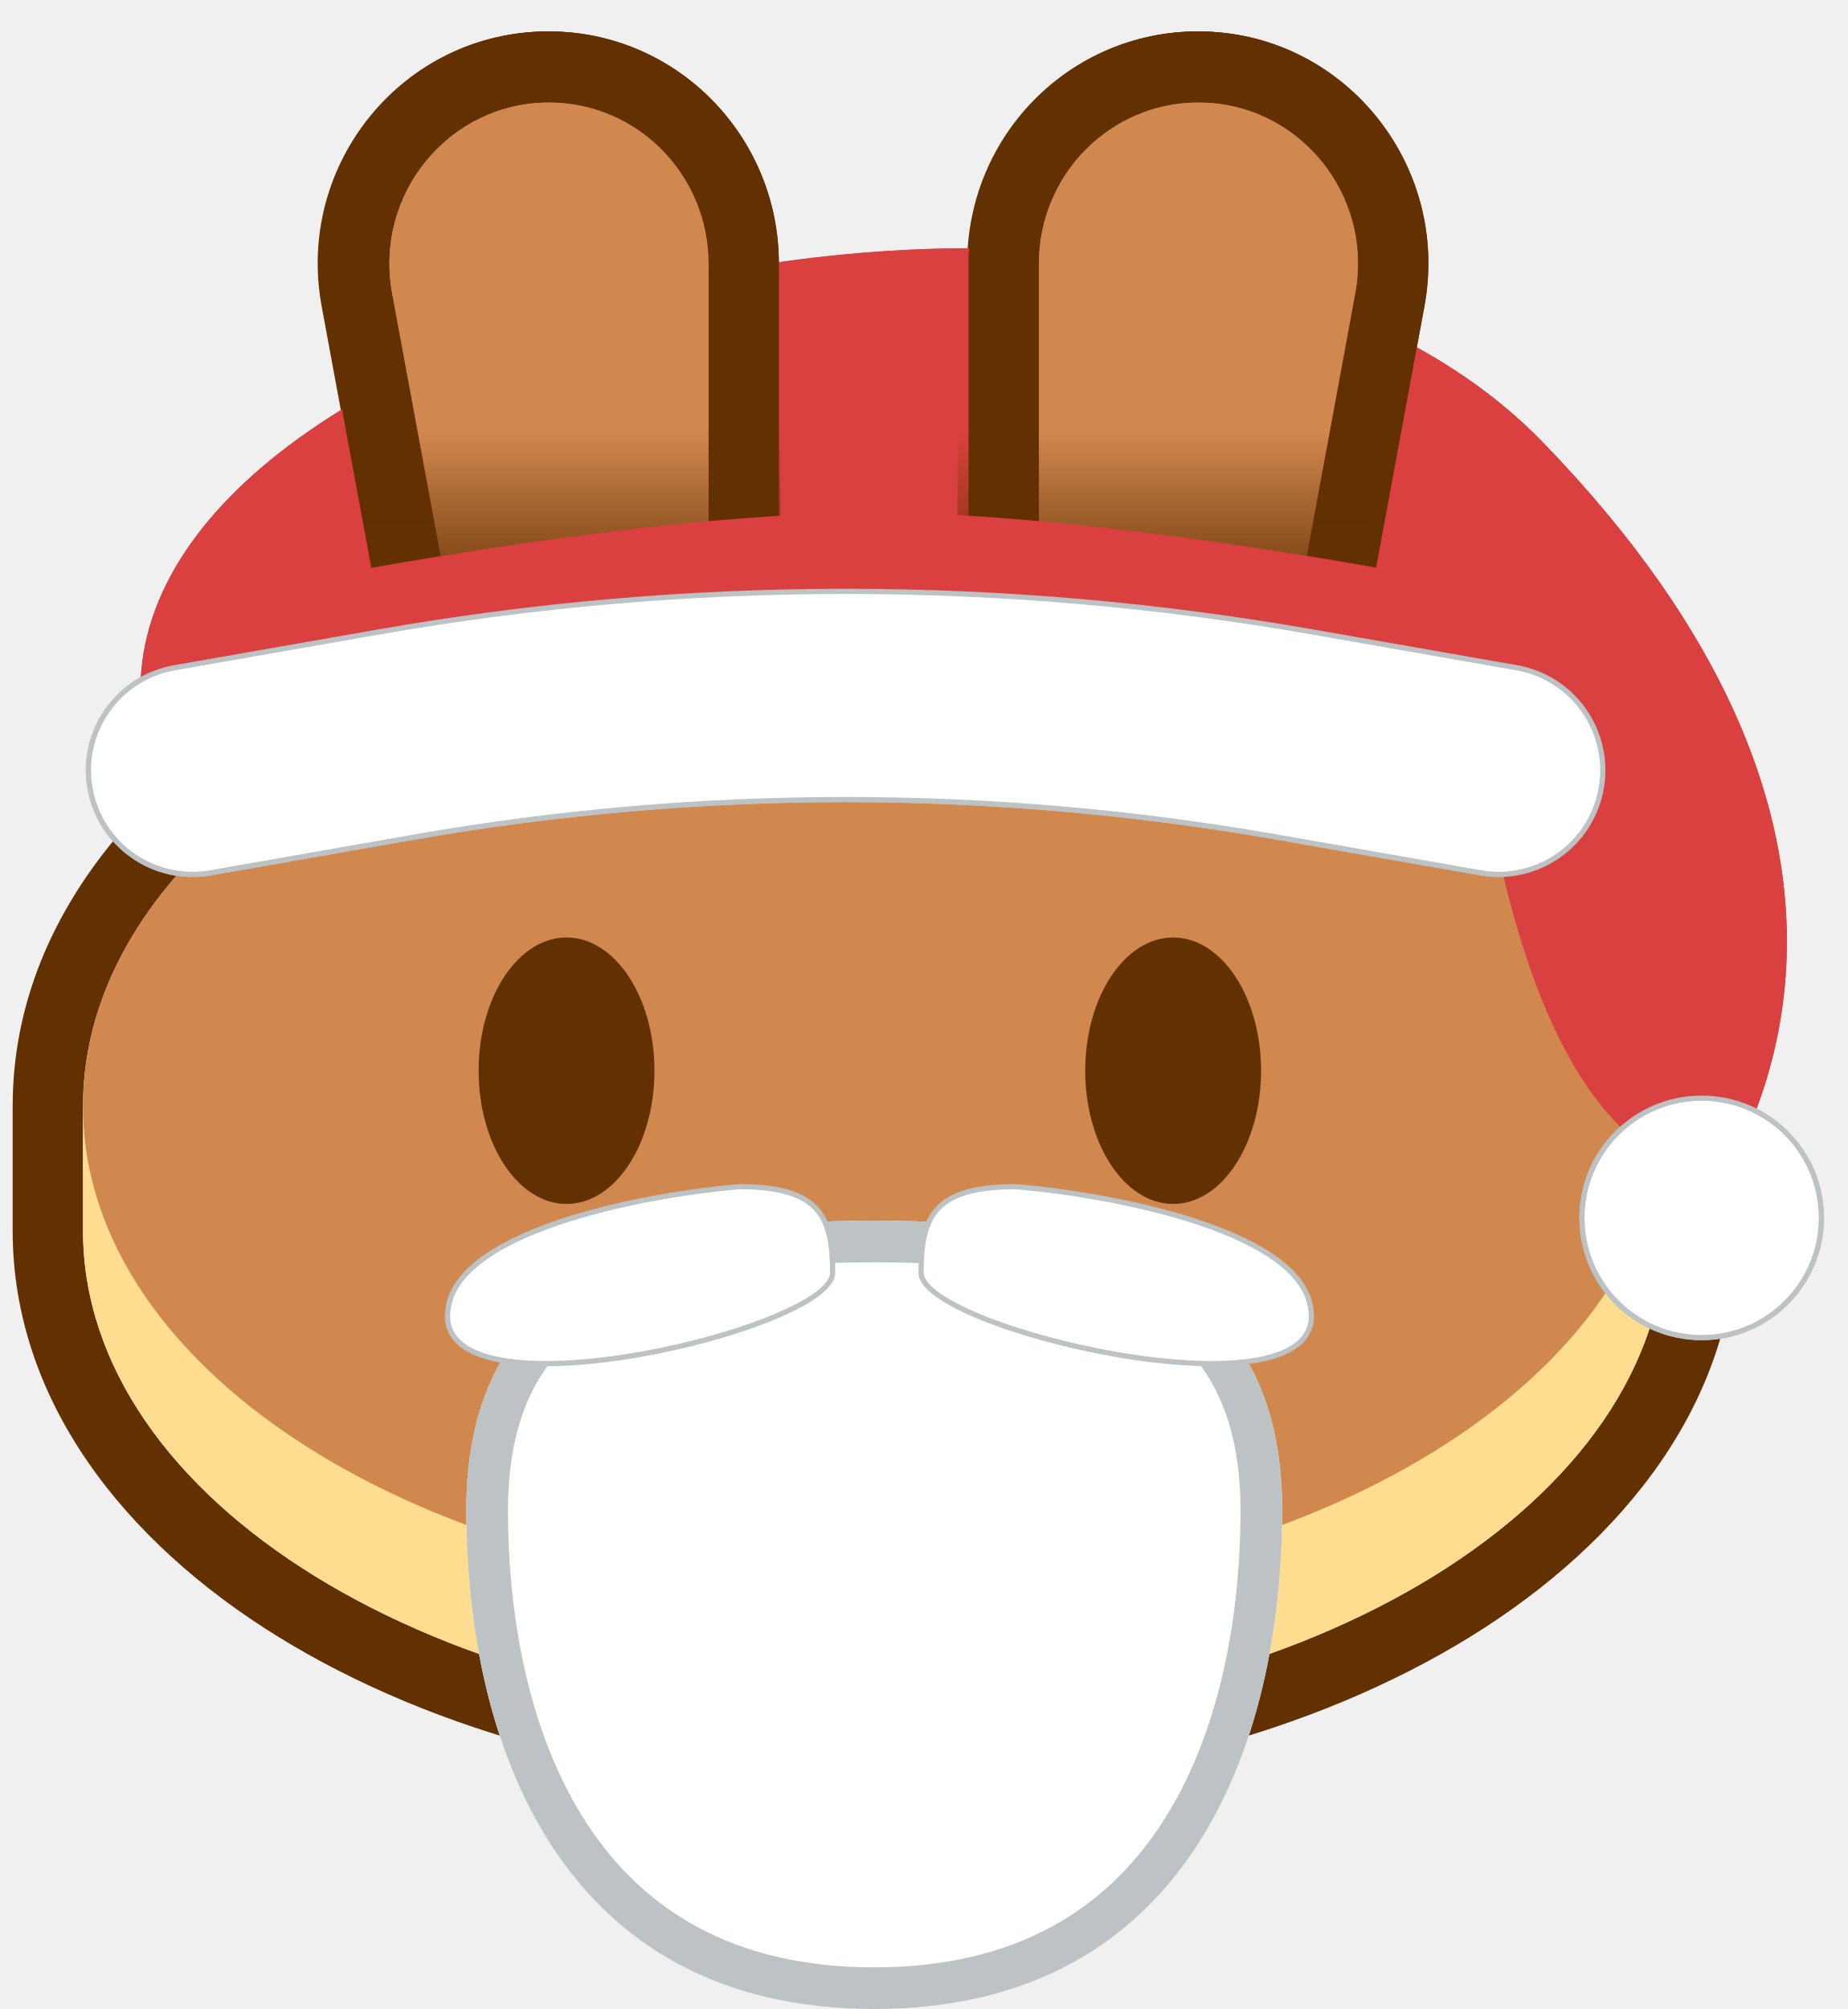
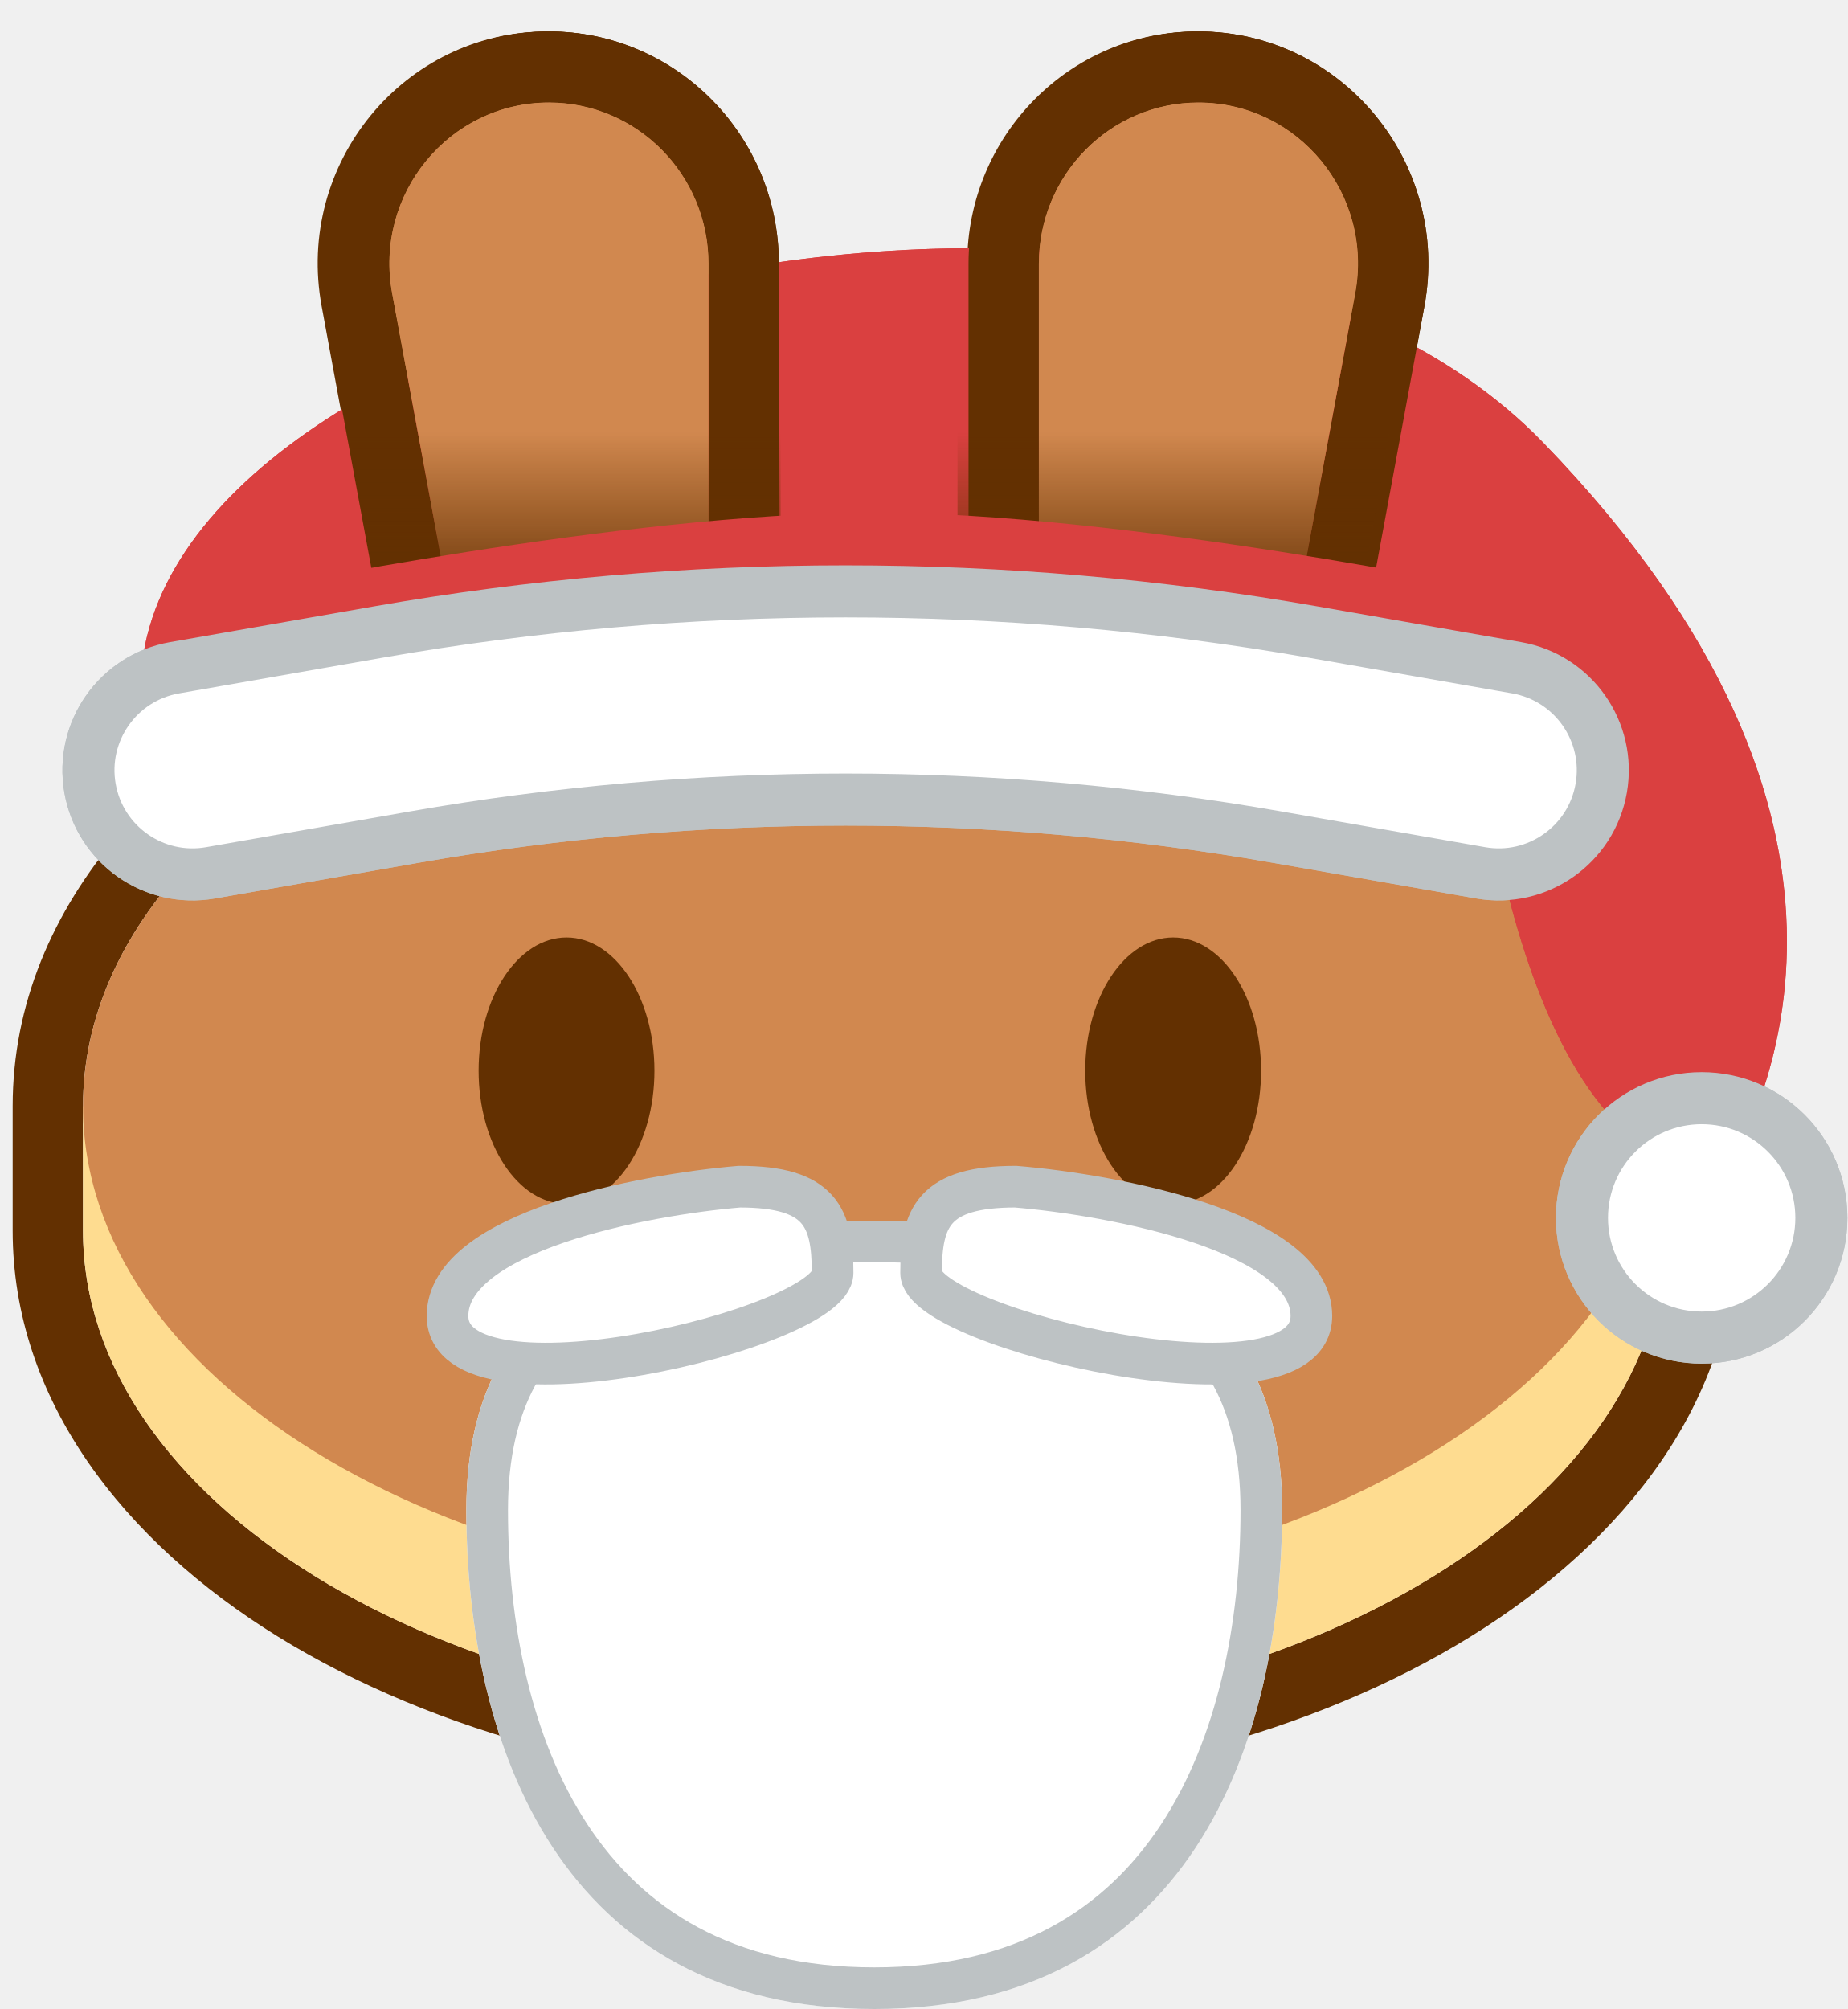
<svg xmlns="http://www.w3.org/2000/svg" xmlns:xlink="http://www.w3.org/1999/xlink" width="355" height="386" fill="none">
-   <style>.B{fillRule:evenodd}.C{fill:#633001}.D{fill:#d1884f}.E{stroke:#bdc2c4}</style>
+   <style>.B{fill-rule:evenodd}.C{fill:#633001}.D{fill:#d1884f}.E{stroke:#bdc2c4}</style>
  <path d="M61.813 58.861C56.738 31.406 77.591 6.042 105.238 6.042c24.398 0 44.176 19.98 44.176 44.627v55.018c6.103-.435 12.304-.659 18.584-.659a261.51 261.51 0 0 1 17.864.608V50.669c0-24.647 19.779-44.627 44.177-44.627 27.647 0 48.5 25.364 43.425 52.819l-11.955 64.671c41.029 18.095 72.053 49.524 72.053 89.016v23.894c0 32.477-21.269 59.668-51.002 78.024-29.965 18.499-70.502 29.496-114.562 29.496s-84.597-10.997-114.562-29.496C23.703 296.11 2.434 268.919 2.434 236.442v-23.894c0-39.283 30.705-70.591 71.388-88.723L61.813 58.861zm184.376 73.167l13.989-75.673c3.523-19.055-10.951-36.659-30.139-36.659-16.934 0-30.661 13.867-30.661 30.973v70.014a239.21 239.21 0 0 0-13.516-1.36 247.56 247.56 0 0 0-17.864-.641c-6.291 0-12.493.236-18.584.694-4.57.344-9.079.813-13.515 1.401V50.669c0-17.106-13.727-30.973-30.661-30.973-19.188 0-33.662 17.604-30.139 36.659l14.035 75.925c-43.877 16.465-73.184 46.254-73.184 80.269v23.894c0 51.841 68.074 93.866 152.048 93.866s152.049-42.025 152.049-93.866v-23.894c0-34.188-29.608-64.108-73.858-80.52z" class="B C" />
  <path fill="#fedc90" d="M320.047 236.442c0 51.841-68.075 93.866-152.049 93.866S15.95 288.283 15.95 236.442v-23.894h304.097v23.894z" />
  <path d="M75.099 56.354c-3.522-19.055 10.951-36.659 30.139-36.659 16.934 0 30.661 13.867 30.661 30.973v70.108c10.348-1.373 21.087-2.095 32.099-2.095 10.757 0 21.254.689 31.38 2.001V50.669c0-17.106 13.727-30.973 30.661-30.973 19.188 0 33.662 17.604 30.139 36.659l-13.989 75.673c44.25 16.412 73.858 46.332 73.858 80.52 0 51.841-68.075 93.867-152.049 93.867S15.95 264.389 15.95 212.548c0-34.015 29.308-63.804 73.185-80.269L75.099 56.354z" class="B D" />
  <path d="M125.762 205.722c0 14.138-7.563 25.6-16.894 25.6s-16.894-11.462-16.894-25.6 7.564-25.6 16.894-25.6 16.894 11.461 16.894 25.6zm116.571 0c0 14.138-7.564 25.6-16.894 25.6s-16.895-11.462-16.895-25.6 7.564-25.6 16.895-25.6 16.894 11.461 16.894 25.6z" class="C" />
  <use fill="#da4040" xlink:href="#F" />
  <mask id="A" width="240" height="114" x="48" y="0" mask-type="alpha" maskUnits="userSpaceOnUse">
    <path fill="#c4c4c4" d="M48 0h240v113.5s-72.275-15.086-120.5-15c-47.844.085-119.5 15-119.5 15V0z" />
  </mask>
  <g mask="url(#A)">
    <use class="B C" xlink:href="#G" />
    <use class="B D" xlink:href="#H" />
    <path fill="url(#D)" d="M73 118h77V83H67l6 35z" />
    <path fill="url(#E)" d="M261 118h-77V83h83l-6 35z" />
  </g>
-   <g fill="#fff" strokeWidth="10" class="E">
+   <g fill="#fff" stroke-width="10" class="E">
    <use class="B" xlink:href="#I" />
    <circle cx="327" cy="234" r="23" />
  </g>
  <use fill="#da4040" xlink:href="#F" />
  <mask id="B" width="240" height="114" x="48" y="0" mask-type="alpha" maskUnits="userSpaceOnUse">
    <path fill="#c4c4c4" d="M48 0h240v113.5s-72.275-15.086-120.5-15c-47.844.085-119.5 15-119.5 15V0z" />
  </mask>
  <g mask="url(#B)">
    <use class="B C" xlink:href="#G" />
    <use class="B D" xlink:href="#H" />
    <path fill="url(#D)" d="M73 118h77V83H67l6 35z" />
    <path fill="url(#E)" d="M261 118h-77V83h83l-6 35z" />
  </g>
-   <g fill="#fff" strokeWidth="10" class="E">
+   <g fill="#fff" stroke-width="10" class="E">
    <use class="B" xlink:href="#I" />
    <circle cx="327" cy="234" r="23" />
  </g>
  <mask id="C" fill="#fff">
    <use xlink:href="#J" />
  </mask>
  <use fill="#fff" xlink:href="#J" />
  <path fill="#bdc2c4" d="M238.382 290.142c0 21.657-4.396 43.876-15.285 60.422C212.518 366.638 195.44 378 168 378v16c32.796 0 54.909-14.046 68.462-34.64 13.242-20.121 17.92-45.832 17.92-69.218h-16zM168 378c-27.44 0-44.518-11.362-55.097-27.436-10.889-16.546-15.285-38.765-15.285-60.422h-16c0 23.386 4.677 49.097 17.92 69.218C113.091 379.954 135.204 394 168 394v-16zm-70.382-87.858c0-10.219 1.986-17.957 5.195-23.883 3.188-5.887 7.814-10.416 13.793-13.902 12.277-7.16 30.077-9.824 51.394-9.824v-16c-21.972 0-43.362 2.618-59.454 12.002-8.206 4.785-15.058 11.343-19.803 20.105-4.724 8.724-7.125 19.198-7.125 31.502h16zM168 242.533c21.317 0 39.117 2.664 51.394 9.824 5.979 3.486 10.605 8.015 13.793 13.902 3.209 5.926 5.195 13.664 5.195 23.883h16c0-12.304-2.401-22.778-7.125-31.502-4.745-8.762-11.597-15.32-19.803-20.105-16.092-9.384-37.482-12.002-59.454-12.002v16z" mask="url(#C)" />
-   <path fill="#fff" strokeWidth="8" d="M86 252.842c0-16.088 37.389-23.265 56.084-24.842 15.579 0 17.916 5.915 17.916 16.562s-74 28.391-74 8.28zm166 0c0-16.088-37.895-23.265-56.842-24.842-15.79 0-18.158 5.915-18.158 16.562s75 28.391 75 8.28z" class="E" />
+   <path fill="#fff" stroke-width="8" d="M86 252.842c0-16.088 37.389-23.265 56.084-24.842 15.579 0 17.916 5.915 17.916 16.562s-74 28.391-74 8.28zm166 0c0-16.088-37.895-23.265-56.842-24.842-15.79 0-18.158 5.915-18.158 16.562s75 28.391 75 8.28z" class="E" />
  <defs>
    <linearGradient id="D" x1="108.5" x2="108.5" y1="118" y2="83" gradientUnits="userSpaceOnUse">
      <stop stop-color="#633001" />
      <stop offset="1" stop-color="#633001" stop-opacity="0" />
    </linearGradient>
    <linearGradient id="E" x1="225.5" x2="225.5" y1="118" y2="83" gradientUnits="userSpaceOnUse">
      <stop stop-color="#633001" />
      <stop offset="1" stop-color="#633001" stop-opacity="0" />
    </linearGradient>
    <path id="F" d="M296.5 85C224.998 11.212 27 57.366 27 132.564h256.177S289.873 225.5 332 225.5c6.072-12.533 36.002-66.712-35.5-140.5z" />
    <path id="G" d="M62.068 58.861C56.993 31.406 77.846 6.042 105.494 6.042c24.397 0 44.176 19.98 44.176 44.627v55.018a261.4 261.4 0 0 1 18.583-.659 261.56 261.56 0 0 1 17.865.608V50.669c0-24.647 19.778-44.627 44.176-44.627 27.647 0 48.5 25.364 43.425 52.819l-11.955 64.671c41.029 18.095 72.053 49.524 72.053 89.016v23.894c0 32.477-21.268 59.668-51.002 78.024-29.965 18.499-70.502 29.496-114.562 29.496s-84.597-10.997-114.562-29.496C23.958 296.11 2.689 268.919 2.689 236.442v-23.894c0-39.283 30.705-70.591 71.388-88.723L62.068 58.861zm184.376 73.167l13.989-75.673c3.523-19.055-10.951-36.659-30.139-36.659-16.934 0-30.661 13.867-30.661 30.973v70.014c-4.437-.575-8.945-1.03-13.515-1.36a247.61 247.61 0 0 0-17.865-.641 247.87 247.87 0 0 0-18.583.694 239.98 239.98 0 0 0-13.516 1.401V50.669c0-17.106-13.727-30.973-30.66-30.973-19.189 0-33.663 17.604-30.14 36.659l14.035 75.925c-43.877 16.465-73.185 46.254-73.185 80.269v23.894c0 51.841 68.075 93.866 152.048 93.866s152.049-42.025 152.049-93.866v-23.894c0-34.188-29.608-64.108-73.858-80.52z" />
    <path id="H" d="M75.354 56.354c-3.522-19.055 10.951-36.659 30.14-36.659 16.933 0 30.66 13.867 30.66 30.973v70.108c10.348-1.373 21.087-2.095 32.099-2.095 10.758 0 21.254.689 31.38 2.001V50.669c0-17.106 13.727-30.973 30.661-30.973 19.188 0 33.662 17.604 30.139 36.659l-13.989 75.673c44.25 16.412 73.858 46.332 73.858 80.52 0 51.841-68.075 93.867-152.049 93.867S16.205 264.389 16.205 212.548c0-34.015 29.308-63.804 73.185-80.269L75.354 56.354z" />
    <path id="I" d="M245.38 160.834a479.98 479.98 0 0 0-165.76 0L40.453 167.7c-10.88 1.907-21.246-5.367-23.153-16.247s5.366-21.245 16.246-23.153l39.167-6.866c59.404-10.413 120.168-10.413 179.572 0l39.167 6.866c10.88 1.908 18.154 12.274 16.247 23.153s-12.274 18.154-23.153 16.247l-39.167-6.866z" />
    <path id="J" d="M246.382 290.142C246.382 335.185 228.236 386 168 386s-78.382-50.815-78.382-95.858 35.093-55.609 78.382-55.609 78.382 10.565 78.382 55.609z" />
  </defs>
</svg>
